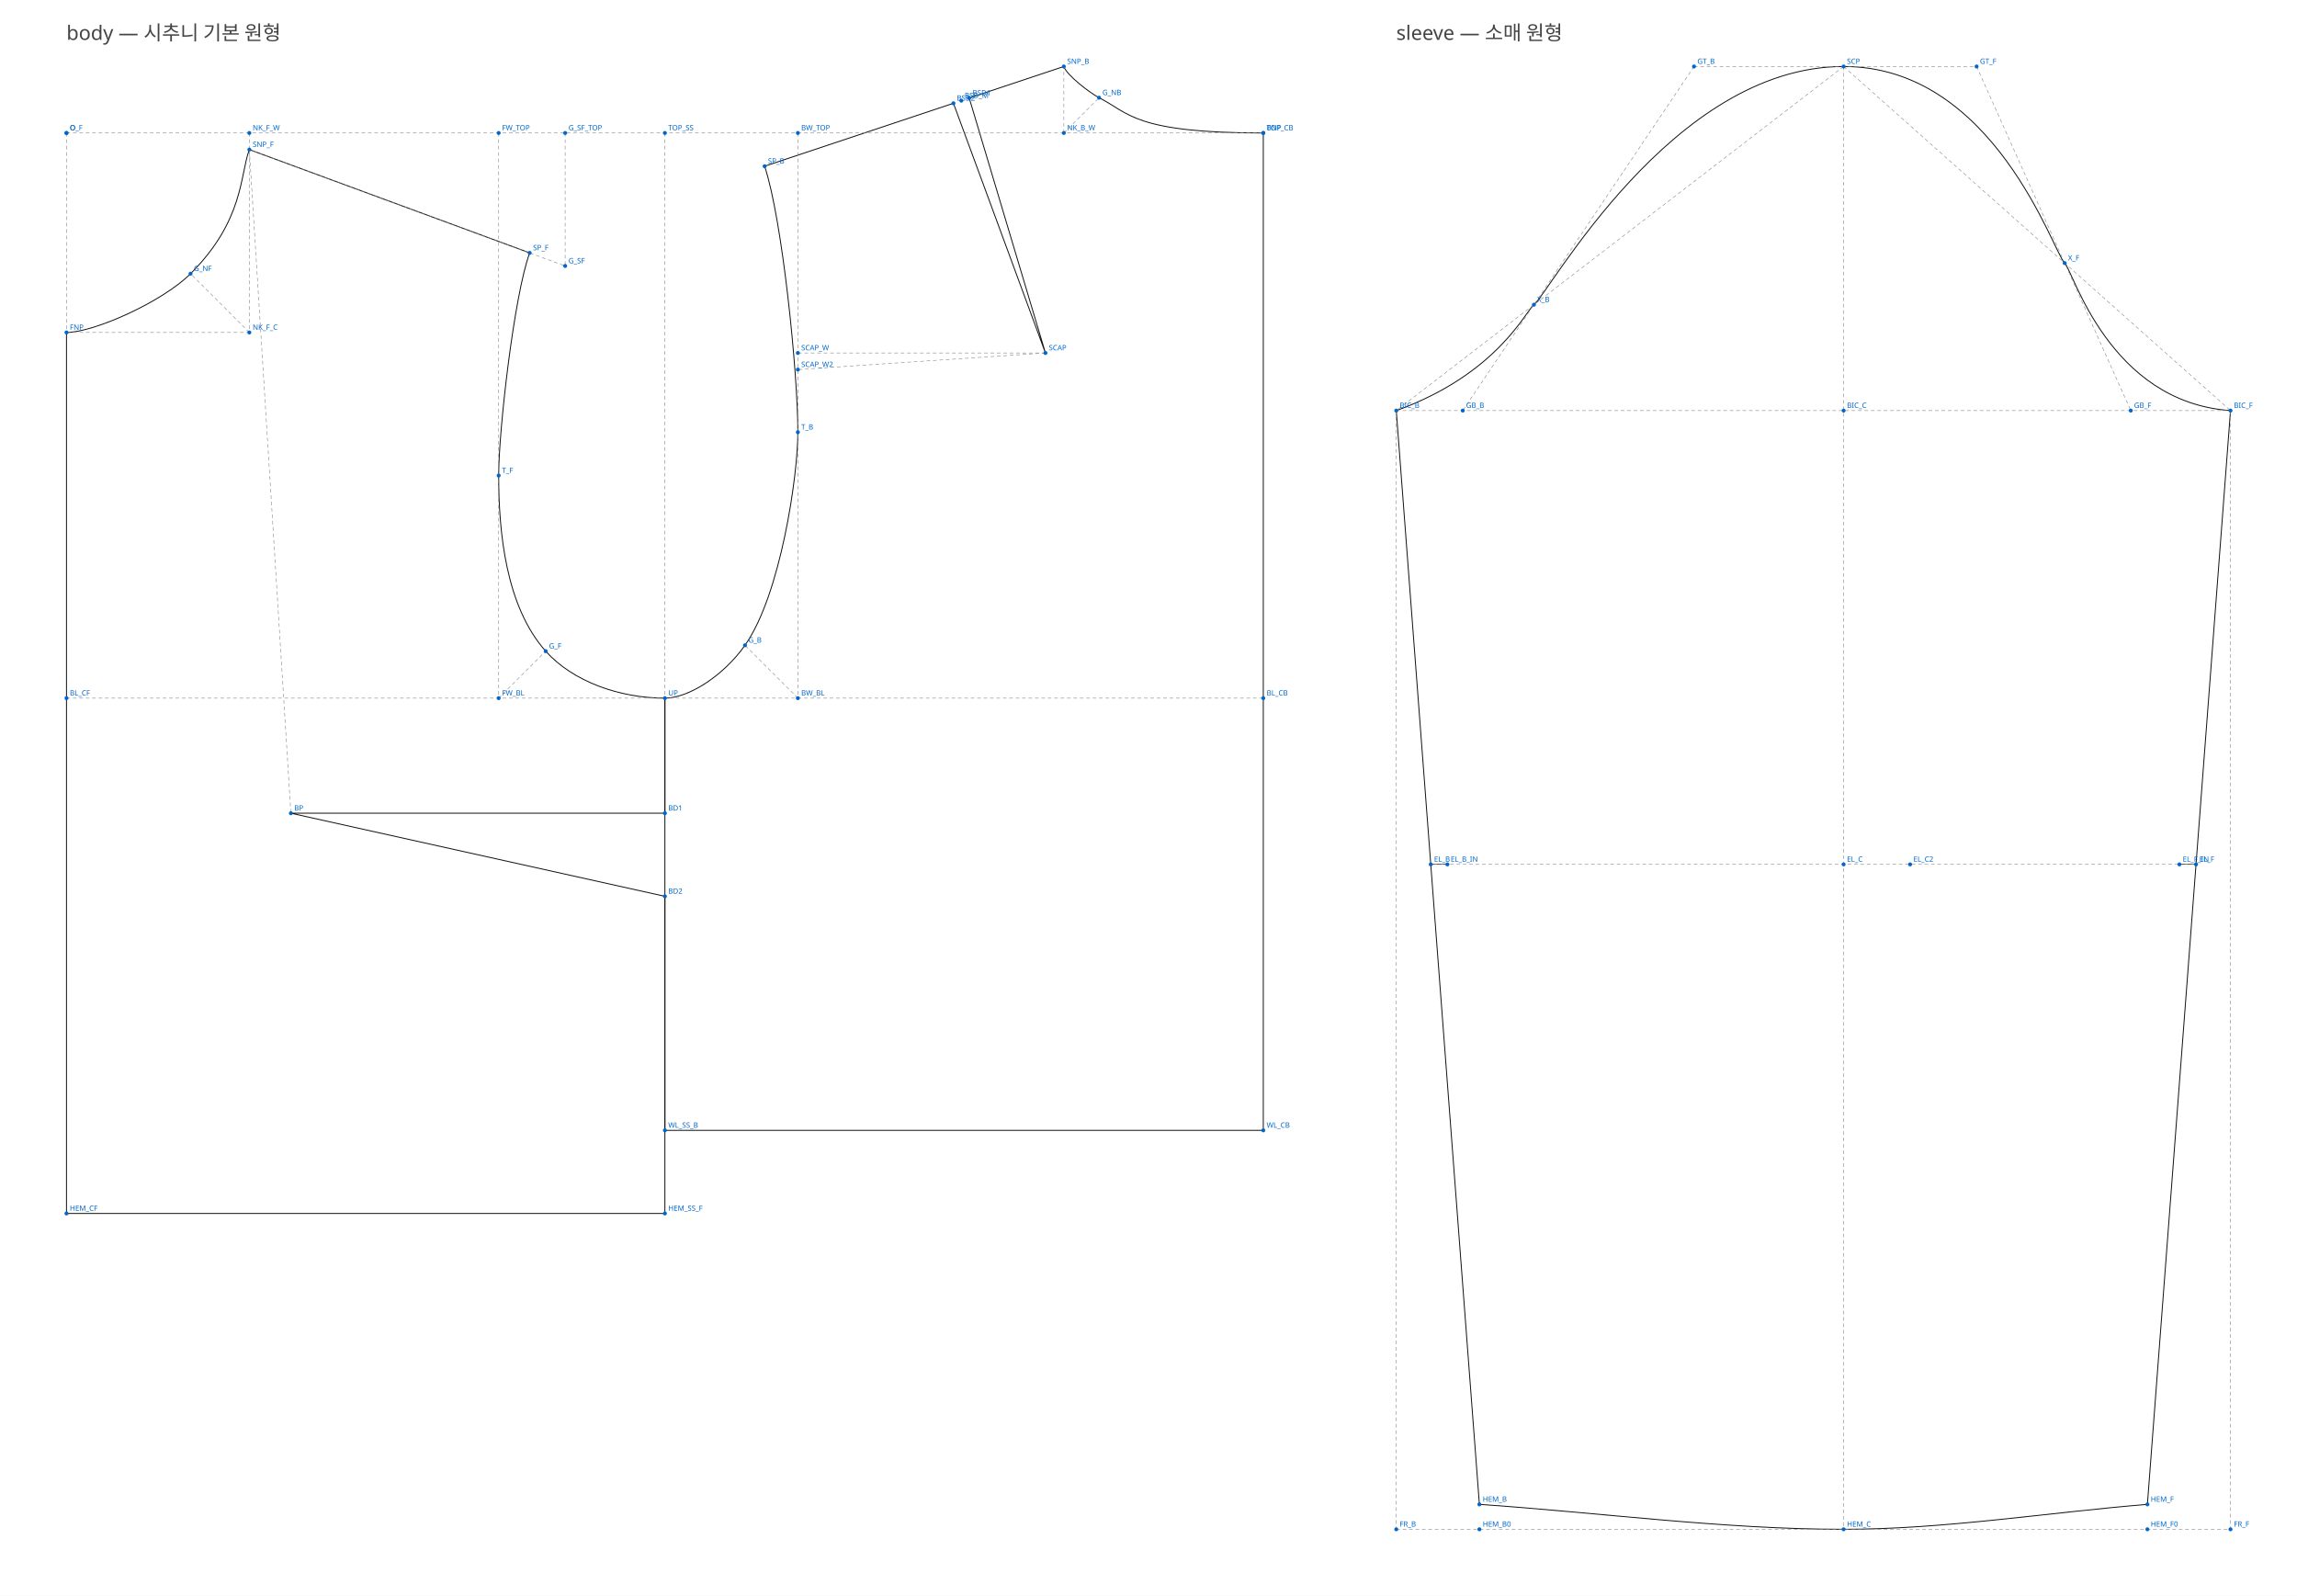
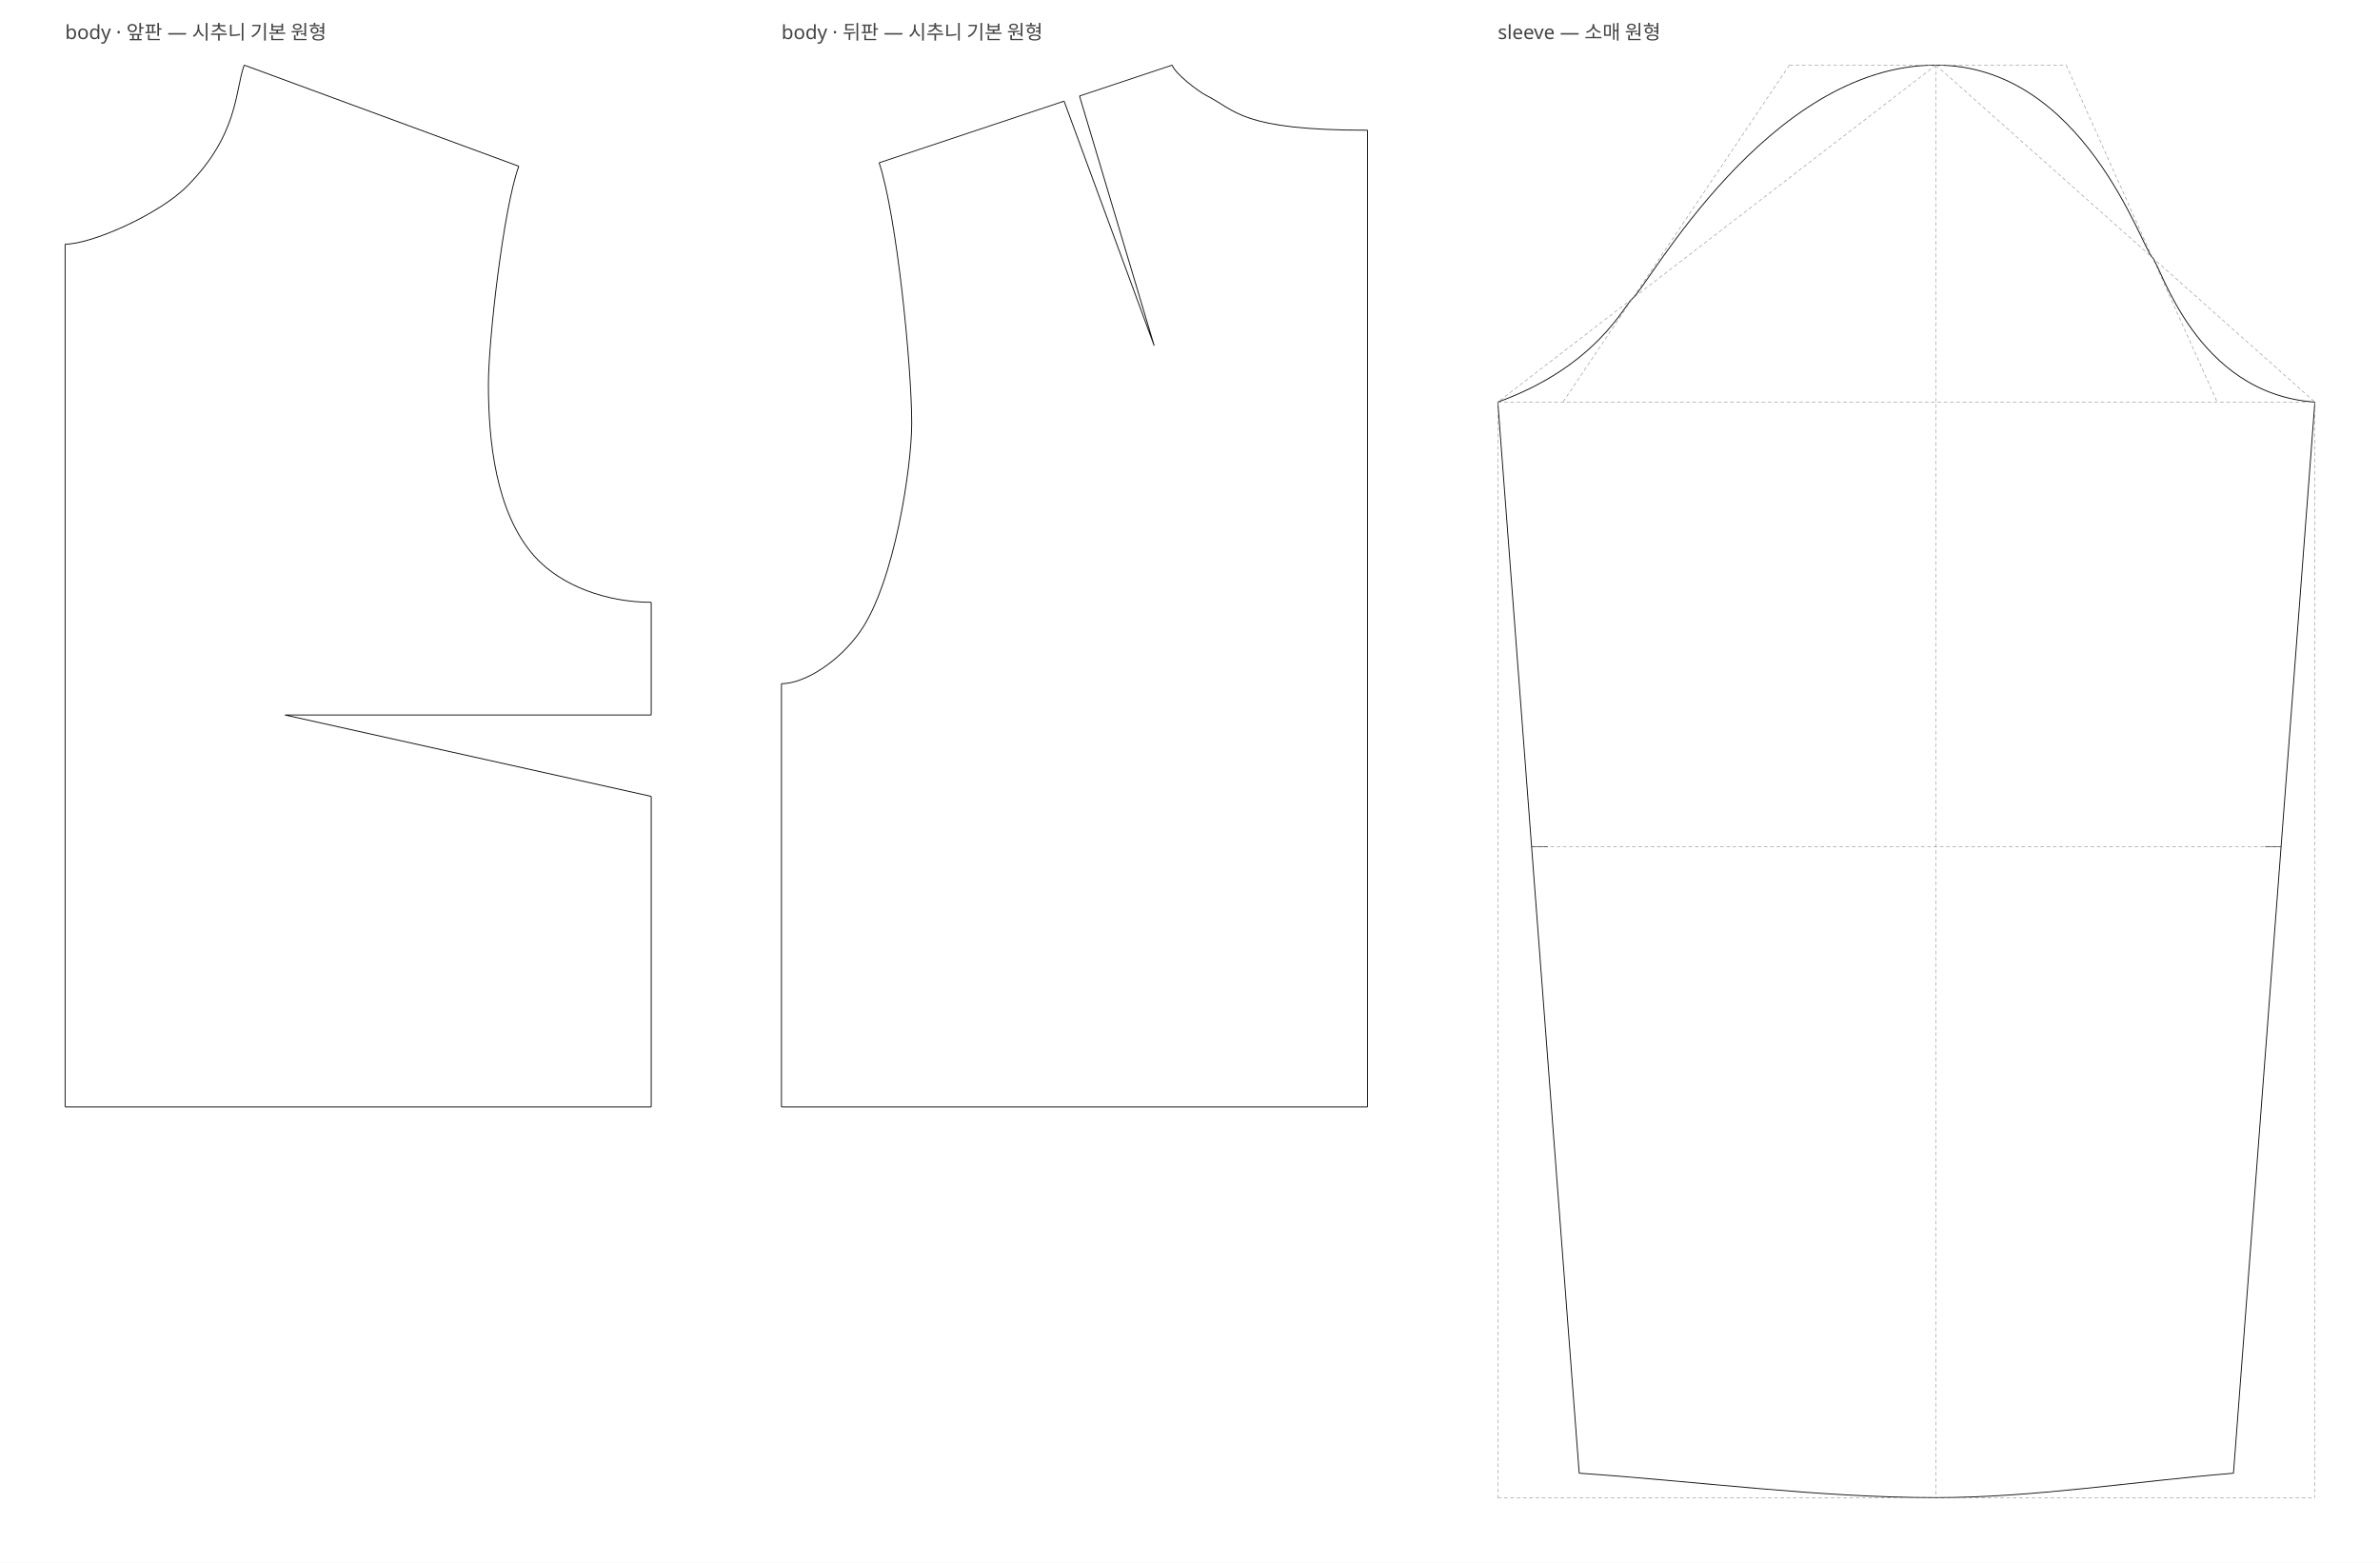
- <svg xmlns="http://www.w3.org/2000/svg" width="877.49mm" height="609.6mm" viewBox="0 0 877.49 609.6">
+ <svg xmlns="http://www.w3.org/2000/svg" width="928.29mm" height="609.6mm" viewBox="0 0 928.29 609.6">
  <rect width="100%" height="100%" fill="white" />
-   <g id="body">
+   <g id="body · 앞판">
    <g id="outline" fill="none" stroke="#111" stroke-width="0.35">
-       <path d="M25.4 127L25.4 463.55" />
-       <path d="M95.25 57.15C91.624 66.993 93.197 84.152 72.799 104.549C62.044 115.304 35.889 127 25.4 127" />
-       <path d="M95.25 57.15L202.346 96.606" />
-       <path d="M202.346 96.606C196.409 112.721 190.5 164.48 190.5 181.653C190.5 203.182 193.205 231.636 208.461 248.739C218.888 260.43 236.866 266.7 254 266.7" />
-       <path d="M254 266.7L254 310.653" />
-       <path d="M254 342.403L254 463.55" />
-       <path d="M25.4 463.55L254 463.55" />
-       <path d="M482.6 50.8L482.6 431.8" />
-       <path d="M406.4 25.4C407.538 28.814 416.659 35.706 419.87 37.33C431.322 43.12 433.197 50.8 482.6 50.8" />
-       <path d="M406.4 25.4L370.255 37.448" />
-       <path d="M364.231 39.456L292.1 63.5" />
-       <path d="M292.1 63.5C298.9 83.899 304.8 142.574 304.8 165.1C304.8 181.873 298.147 227.318 284.594 246.494C276.13 258.471 262.799 266.7 254 266.7" />
-       <path d="M254 266.7L254 431.8" />
-       <path d="M254 431.8L482.6 431.8" />
+       <path d="M25.4 95.25L25.4 431.8" />
+       <path d="M95.25 25.4C91.624 35.243 93.197 52.402 72.799 72.799C62.044 83.554 35.889 95.25 25.4 95.25" />
+       <path d="M95.25 25.4L202.346 64.856" />
+       <path d="M202.346 64.856C196.409 80.971 190.5 132.73 190.5 149.903C190.5 171.432 193.205 199.886 208.461 216.989C218.888 228.68 236.866 234.95 254 234.95" />
+       <path d="M254 234.95L254 278.903" />
+       <path d="M254 310.653L254 431.8" />
+       <path d="M25.4 431.8L254 431.8" />
    </g>
    <g id="dart" fill="none" stroke="#111" stroke-width="0.35">
-       <path d="M254 310.653L111.125 310.653L254 342.403" />
-       <path d="M370.255 37.448L399.372 134.839L364.231 39.456" />
+       <path d="M254 278.903L111.125 278.903L254 310.653" />
    </g>
-     <g id="construction" fill="none" stroke="#888" stroke-width="0.21" stroke-dasharray="1.4,1.05">
-       <path d="M25.4 50.8L482.6 50.8" />
-       <path d="M25.4 266.7L482.6 266.7" />
-       <path d="M254 50.8L254 266.7" />
-       <path d="M190.5 50.8L190.5 266.7" />
-       <path d="M304.8 50.8L304.8 266.7" />
-       <path d="M25.4 50.8L25.4 127" />
-       <path d="M95.25 50.8L95.25 127L25.4 127" />
-       <path d="M95.25 127L72.799 104.549" />
-       <path d="M406.4 50.8L406.4 25.4" />
-       <path d="M406.4 50.8L419.87 37.33" />
-       <path d="M215.9 50.8L215.9 101.6L95.25 57.15" />
-       <path d="M95.25 57.15L111.125 310.653" />
-       <path d="M190.5 266.7L208.461 248.739" />
-       <path d="M304.8 266.7L284.594 246.494" />
-       <path d="M399.372 134.839L304.8 134.839" />
-       <path d="M399.372 134.839L304.8 141.189" />
+     <text x="25.4" y="15.24" font-size="7.62" font-family="sans-serif" fill="#444">body · 앞판 — 시추니 기본 원형</text>
+   </g>
+   <g id="body · 뒤판">
+     <g id="outline" fill="none" stroke="#111" stroke-width="0.35">
+       <path d="M533.4 50.8L533.4 431.8" />
+       <path d="M457.2 25.4C458.338 28.814 467.459 35.706 470.67 37.33C482.122 43.12 483.997 50.8 533.4 50.8" />
+       <path d="M457.2 25.4L421.055 37.448" />
+       <path d="M415.031 39.456L342.9 63.5" />
+       <path d="M342.9 63.5C349.7 83.899 355.6 142.574 355.6 165.1C355.6 181.873 348.947 227.318 335.394 246.494C326.93 258.471 313.599 266.7 304.8 266.7" />
+       <path d="M304.8 266.7L304.8 431.8" />
+       <path d="M304.8 431.8L533.4 431.8" />
    </g>
-     <g id="points" font-size="2.794" font-family="sans-serif" fill="#06c">
-       <circle cx="25.4" cy="50.8" r="0.762" fill="#06c" />
-       <text x="26.67" y="49.784">O</text>
-       <circle cx="25.4" cy="50.8" r="0.762" fill="#06c" />
-       <text x="26.67" y="49.784">O_F</text>
-       <circle cx="254" cy="50.8" r="0.762" fill="#06c" />
-       <text x="255.27" y="49.784">TOP_SS</text>
-       <circle cx="482.6" cy="50.8" r="0.762" fill="#06c" />
-       <text x="483.87" y="49.784">TOP_CB</text>
-       <circle cx="25.4" cy="266.7" r="0.762" fill="#06c" />
-       <text x="26.67" y="265.684">BL_CF</text>
-       <circle cx="254" cy="266.7" r="0.762" fill="#06c" />
-       <text x="255.27" y="265.684">UP</text>
-       <circle cx="482.6" cy="266.7" r="0.762" fill="#06c" />
-       <text x="483.87" y="265.684">BL_CB</text>
-       <circle cx="482.6" cy="431.8" r="0.762" fill="#06c" />
-       <text x="483.87" y="430.784">WL_CB</text>
-       <circle cx="254" cy="431.8" r="0.762" fill="#06c" />
-       <text x="255.27" y="430.784">WL_SS_B</text>
-       <circle cx="25.4" cy="463.55" r="0.762" fill="#06c" />
-       <text x="26.67" y="462.534">HEM_CF</text>
-       <circle cx="254" cy="463.55" r="0.762" fill="#06c" />
-       <text x="255.27" y="462.534">HEM_SS_F</text>
-       <circle cx="95.25" cy="50.8" r="0.762" fill="#06c" />
-       <text x="96.52" y="49.784">NK_F_W</text>
-       <circle cx="95.25" cy="57.15" r="0.762" fill="#06c" />
-       <text x="96.52" y="56.134">SNP_F</text>
-       <circle cx="25.4" cy="127" r="0.762" fill="#06c" />
-       <text x="26.67" y="125.984">FNP</text>
-       <circle cx="95.25" cy="127" r="0.762" fill="#06c" />
-       <text x="96.52" y="125.984">NK_F_C</text>
-       <circle cx="72.799" cy="104.549" r="0.762" fill="#06c" />
-       <text x="74.069" y="103.533">G_NF</text>
-       <circle cx="482.6" cy="50.8" r="0.762" fill="#06c" />
-       <text x="483.87" y="49.784">BNP</text>
-       <circle cx="406.4" cy="50.8" r="0.762" fill="#06c" />
-       <text x="407.67" y="49.784">NK_B_W</text>
-       <circle cx="406.4" cy="25.4" r="0.762" fill="#06c" />
-       <text x="407.67" y="24.384">SNP_B</text>
-       <circle cx="419.87" cy="37.33" r="0.762" fill="#06c" />
-       <text x="421.14" y="36.314">G_NB</text>
-       <circle cx="292.1" cy="63.5" r="0.762" fill="#06c" />
-       <text x="293.37" y="62.484">SP_B</text>
-       <circle cx="215.9" cy="50.8" r="0.762" fill="#06c" />
-       <text x="217.17" y="49.784">G_SF_TOP</text>
-       <circle cx="215.9" cy="101.6" r="0.762" fill="#06c" />
-       <text x="217.17" y="100.584">G_SF</text>
-       <circle cx="202.346" cy="96.606" r="0.762" fill="#06c" />
-       <text x="203.616" y="95.59">SP_F</text>
-       <circle cx="370.255" cy="37.448" r="0.762" fill="#06c" />
-       <text x="371.525" y="36.432">BSD1</text>
-       <circle cx="364.231" cy="39.456" r="0.762" fill="#06c" />
-       <text x="365.501" y="38.44">BSD2</text>
-       <circle cx="367.243" cy="38.452" r="0.762" fill="#06c" />
-       <text x="368.513" y="37.436">BSD_M</text>
-       <circle cx="399.372" cy="134.839" r="0.762" fill="#06c" />
-       <text x="400.642" y="133.823">SCAP</text>
-       <circle cx="190.5" cy="50.8" r="0.762" fill="#06c" />
-       <text x="191.77" y="49.784">FW_TOP</text>
-       <circle cx="190.5" cy="266.7" r="0.762" fill="#06c" />
-       <text x="191.77" y="265.684">FW_BL</text>
-       <circle cx="304.8" cy="50.8" r="0.762" fill="#06c" />
-       <text x="306.07" y="49.784">BW_TOP</text>
-       <circle cx="304.8" cy="266.7" r="0.762" fill="#06c" />
-       <text x="306.07" y="265.684">BW_BL</text>
-       <circle cx="304.8" cy="134.839" r="0.762" fill="#06c" />
-       <text x="306.07" y="133.823">SCAP_W</text>
-       <circle cx="304.8" cy="141.189" r="0.762" fill="#06c" />
-       <text x="306.07" y="140.173">SCAP_W2</text>
-       <circle cx="190.5" cy="181.653" r="0.762" fill="#06c" />
-       <text x="191.77" y="180.637">T_F</text>
-       <circle cx="208.461" cy="248.739" r="0.762" fill="#06c" />
-       <text x="209.731" y="247.723">G_F</text>
-       <circle cx="304.8" cy="165.1" r="0.762" fill="#06c" />
-       <text x="306.07" y="164.084">T_B</text>
-       <circle cx="284.594" cy="246.494" r="0.762" fill="#06c" />
-       <text x="285.864" y="245.478">G_B</text>
-       <circle cx="111.125" cy="310.653" r="0.762" fill="#06c" />
-       <text x="112.395" y="309.637">BP</text>
-       <circle cx="254" cy="310.653" r="0.762" fill="#06c" />
-       <text x="255.27" y="309.637">BD1</text>
-       <circle cx="254" cy="342.403" r="0.762" fill="#06c" />
-       <text x="255.27" y="341.387">BD2</text>
+     <g id="dart" fill="none" stroke="#111" stroke-width="0.35">
+       <path d="M421.055 37.448L450.172 134.839L415.031 39.456" />
    </g>
-     <text x="25.4" y="15.24" font-size="7.62" font-family="sans-serif" fill="#444">body — 시추니 기본 원형</text>
+     <text x="304.8" y="15.24" font-size="7.62" font-family="sans-serif" fill="#444">body · 뒤판 — 시추니 기본 원형</text>
  </g>
  <g id="sleeve">
    <g id="outline" fill="none" stroke="#111" stroke-width="0.35">
-       <path d="M533.4 156.848C572.077 142.858 582.827 118.829 585.981 116.402C591.897 111.852 638.616 25.4 704.29 25.4" />
-       <path d="M704.29 25.4C761.933 25.4 784.524 96.757 788.747 100.513C791.914 103.33 805.581 153.592 852.09 156.848" />
-       <path d="M533.4 156.848L565.15 574.675" />
-       <path d="M852.09 156.848L820.34 574.675" />
-       <path d="M565.15 574.675C611.066 577.818 658.266 584.2 704.29 584.2C742.715 584.2 782.044 577.818 820.34 574.675" />
+       <path d="M584.2 156.848C622.877 142.858 633.627 118.829 636.781 116.402C642.697 111.852 689.416 25.4 755.09 25.4" />
+       <path d="M755.09 25.4C812.733 25.4 835.324 96.757 839.547 100.513C842.714 103.33 856.381 153.592 902.89 156.848" />
+       <path d="M584.2 156.848L615.95 574.675" />
+       <path d="M902.89 156.848L871.14 574.675" />
+       <path d="M615.95 574.675C661.866 577.818 709.066 584.2 755.09 584.2C793.515 584.2 832.844 577.818 871.14 574.675" />
    </g>
    <g id="construction" fill="none" stroke="#888" stroke-width="0.21" stroke-dasharray="1.4,1.05">
-       <path d="M704.29 25.4L704.29 584.2" />
-       <path d="M533.4 156.848L852.09 156.848" />
-       <path d="M546.573 330.2L838.918 330.2" />
-       <path d="M647.14 25.4L755.09 25.4" />
-       <path d="M704.29 25.4L533.4 156.848" />
-       <path d="M704.29 25.4L852.09 156.848" />
-       <path d="M647.14 25.4L558.8 156.848" />
-       <path d="M755.09 25.4L813.99 156.848" />
-       <path d="M533.4 156.848L533.4 584.2" />
-       <path d="M852.09 156.848L852.09 584.2" />
-       <path d="M533.4 584.2L852.09 584.2" />
+       <path d="M755.09 25.4L755.09 584.2" />
+       <path d="M584.2 156.848L902.89 156.848" />
+       <path d="M597.373 330.2L889.718 330.2" />
+       <path d="M697.94 25.4L805.89 25.4" />
+       <path d="M755.09 25.4L584.2 156.848" />
+       <path d="M755.09 25.4L902.89 156.848" />
+       <path d="M697.94 25.4L609.6 156.848" />
+       <path d="M805.89 25.4L864.79 156.848" />
+       <path d="M584.2 156.848L584.2 584.2" />
+       <path d="M902.89 156.848L902.89 584.2" />
+       <path d="M584.2 584.2L902.89 584.2" />
    </g>
    <g id="mark" fill="none" stroke="#111" stroke-width="0.21">
-       <path d="M546.573 330.2L552.923 330.2" />
-       <path d="M838.918 330.2L832.568 330.2" />
+       <path d="M597.373 330.2L603.723 330.2" />
+       <path d="M889.718 330.2L883.368 330.2" />
    </g>
-     <g id="points" font-size="2.794" font-family="sans-serif" fill="#06c">
-       <circle cx="704.29" cy="25.4" r="0.762" fill="#06c" />
-       <text x="705.56" y="24.384">SCP</text>
-       <circle cx="704.29" cy="156.848" r="0.762" fill="#06c" />
-       <text x="705.56" y="155.832">BIC_C</text>
-       <circle cx="533.4" cy="156.848" r="0.762" fill="#06c" />
-       <text x="534.67" y="155.832">BIC_B</text>
-       <circle cx="852.09" cy="156.848" r="0.762" fill="#06c" />
-       <text x="853.36" y="155.832">BIC_F</text>
-       <circle cx="647.14" cy="25.4" r="0.762" fill="#06c" />
-       <text x="648.41" y="24.384">GT_B</text>
-       <circle cx="755.09" cy="25.4" r="0.762" fill="#06c" />
-       <text x="756.36" y="24.384">GT_F</text>
-       <circle cx="558.8" cy="156.848" r="0.762" fill="#06c" />
-       <text x="560.07" y="155.832">GB_B</text>
-       <circle cx="813.99" cy="156.848" r="0.762" fill="#06c" />
-       <text x="815.26" y="155.832">GB_F</text>
-       <circle cx="585.981" cy="116.402" r="0.762" fill="#06c" />
-       <text x="587.251" y="115.386">X_B</text>
-       <circle cx="788.747" cy="100.513" r="0.762" fill="#06c" />
-       <text x="790.017" y="99.497">X_F</text>
-       <circle cx="704.29" cy="330.2" r="0.762" fill="#06c" />
-       <text x="705.56" y="329.184">EL_C</text>
-       <circle cx="704.29" cy="584.2" r="0.762" fill="#06c" />
-       <text x="705.56" y="583.184">HEM_C</text>
-       <circle cx="565.15" cy="584.2" r="0.762" fill="#06c" />
-       <text x="566.42" y="583.184">HEM_B0</text>
-       <circle cx="820.34" cy="584.2" r="0.762" fill="#06c" />
-       <text x="821.61" y="583.184">HEM_F0</text>
-       <circle cx="565.15" cy="574.675" r="0.762" fill="#06c" />
-       <text x="566.42" y="573.659">HEM_B</text>
-       <circle cx="820.34" cy="574.675" r="0.762" fill="#06c" />
-       <text x="821.61" y="573.659">HEM_F</text>
-       <circle cx="729.69" cy="330.2" r="0.762" fill="#06c" />
-       <text x="730.96" y="329.184">EL_C2</text>
-       <circle cx="546.573" cy="330.2" r="0.762" fill="#06c" />
-       <text x="547.843" y="329.184">EL_B</text>
-       <circle cx="838.918" cy="330.2" r="0.762" fill="#06c" />
-       <text x="840.188" y="329.184">EL_F</text>
-       <circle cx="552.923" cy="330.2" r="0.762" fill="#06c" />
-       <text x="554.193" y="329.184">EL_B_IN</text>
-       <circle cx="832.568" cy="330.2" r="0.762" fill="#06c" />
-       <text x="833.838" y="329.184">EL_F_IN</text>
-       <circle cx="533.4" cy="584.2" r="0.762" fill="#06c" />
-       <text x="534.67" y="583.184">FR_B</text>
-       <circle cx="852.09" cy="584.2" r="0.762" fill="#06c" />
-       <text x="853.36" y="583.184">FR_F</text>
-     </g>
-     <text x="533.4" y="15.24" font-size="7.62" font-family="sans-serif" fill="#444">sleeve — 소매 원형</text>
+     <text x="584.2" y="15.24" font-size="7.62" font-family="sans-serif" fill="#444">sleeve — 소매 원형</text>
  </g>
</svg>
